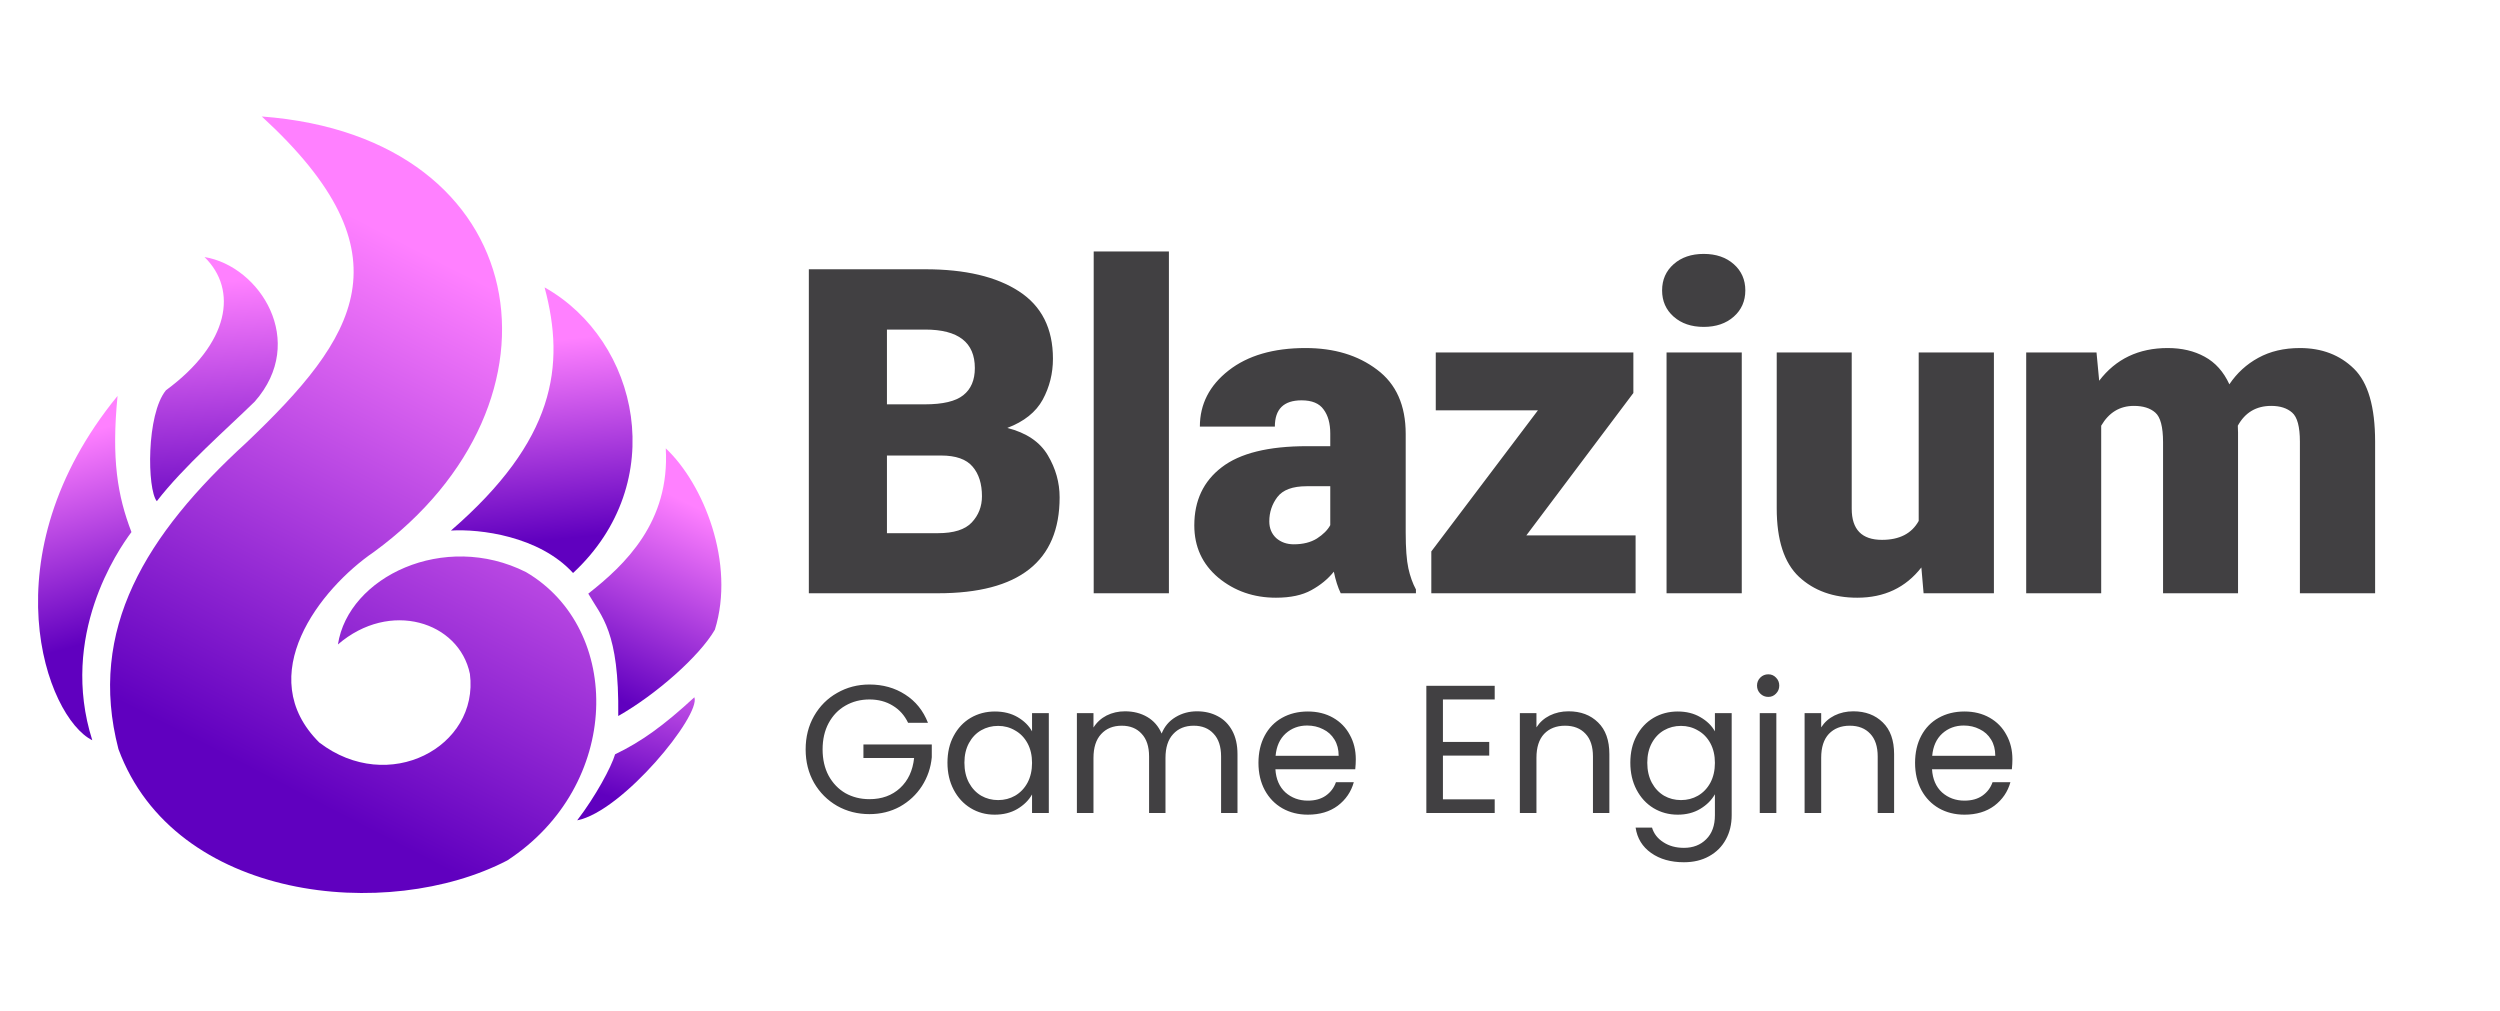
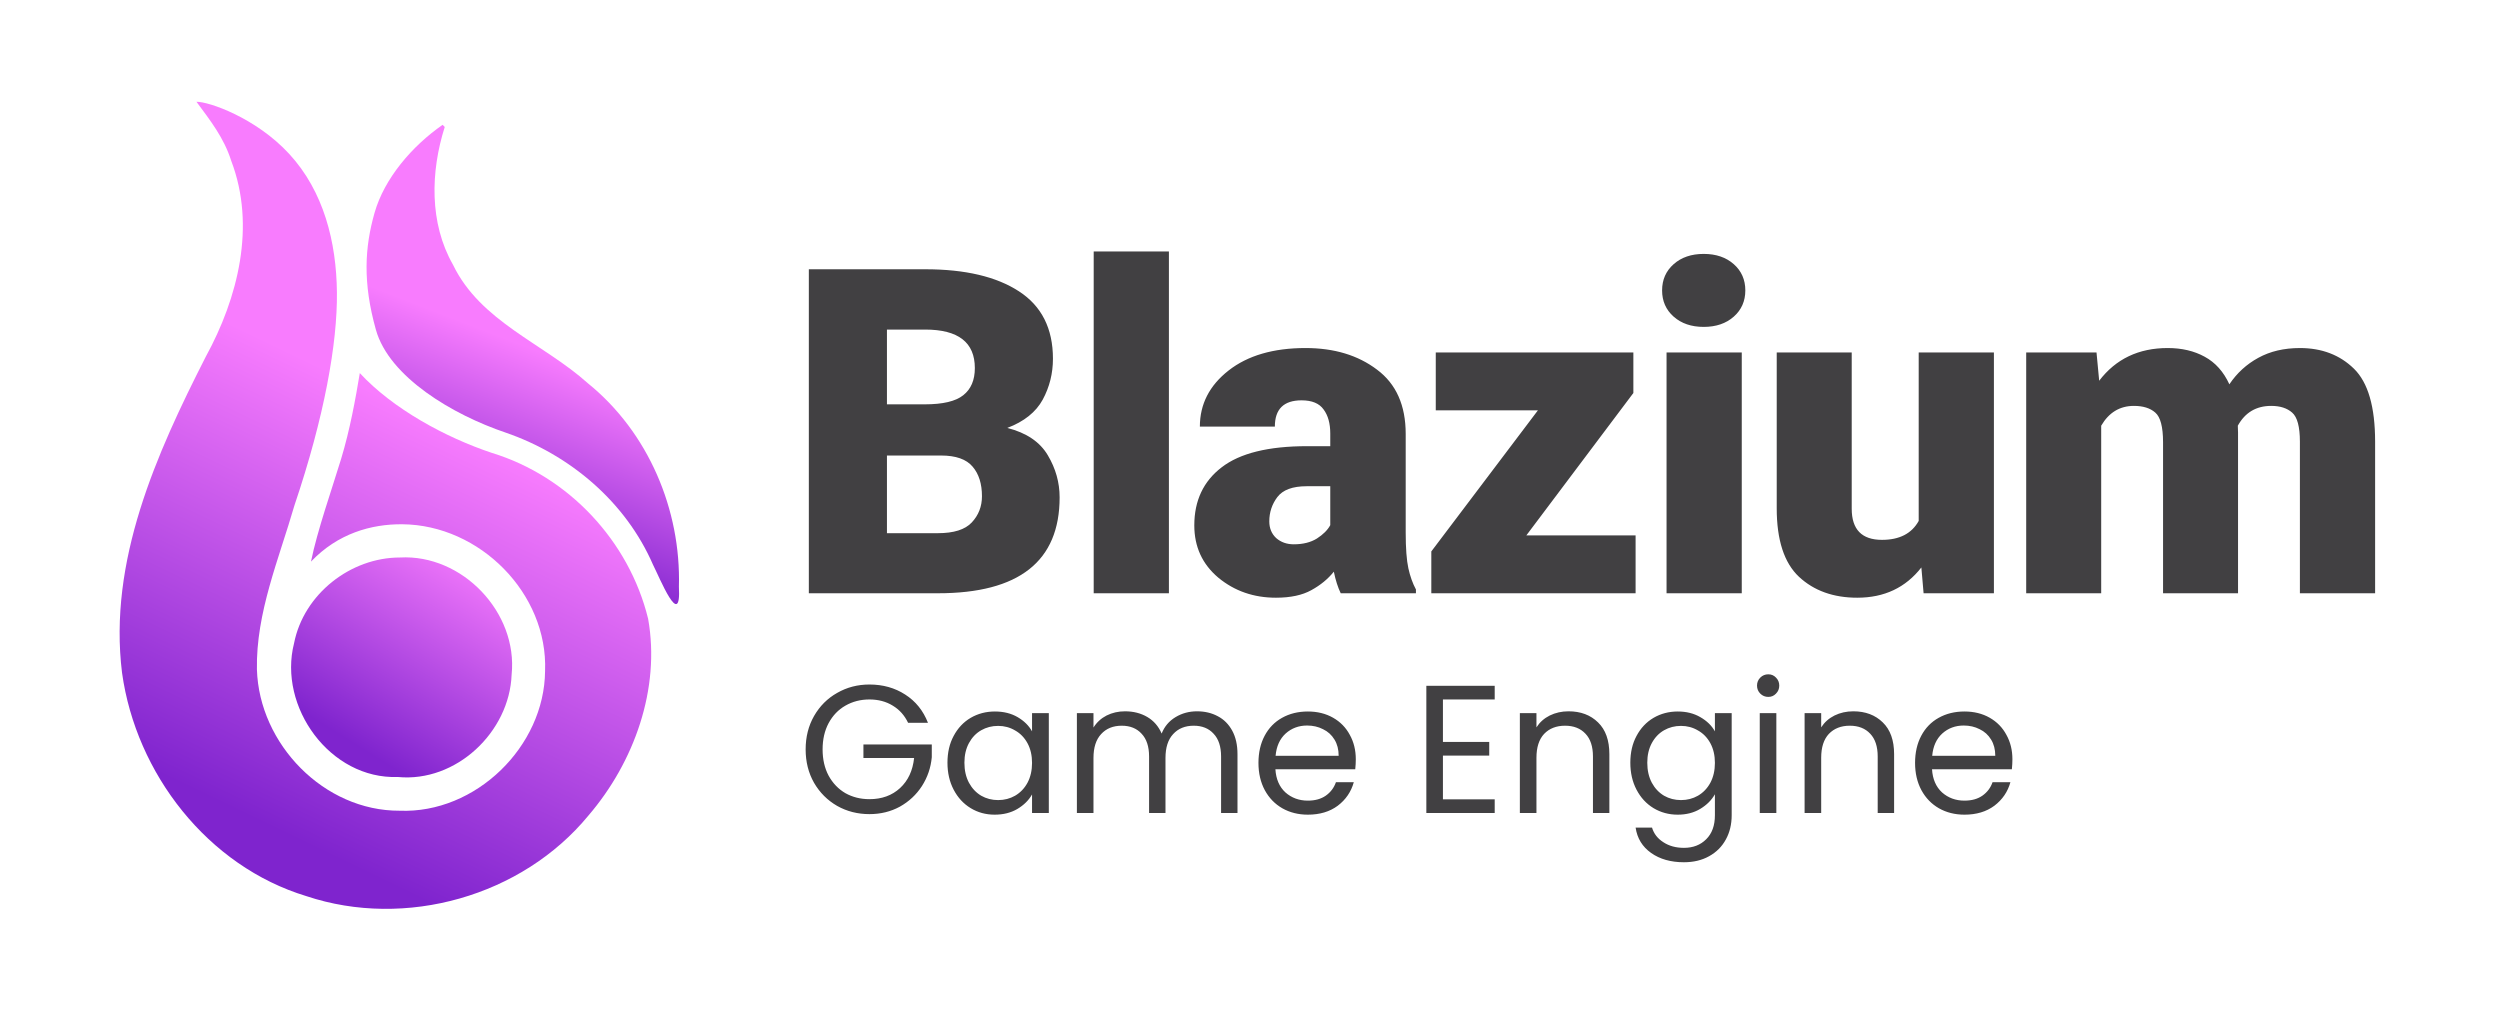
<svg xmlns="http://www.w3.org/2000/svg" xmlns:xlink="http://www.w3.org/1999/xlink" xml:space="preserve" width="1024" height="414">
  <defs>
-     <linearGradient xlink:href="#a" id="b" x1="345.488" x2="326.393" y1="537.545" y2="278.277" gradientTransform="translate(25.645)" gradientUnits="userSpaceOnUse" />
    <linearGradient id="a">
-       <stop offset="0" stop-color="#6000bf" />
-       <stop offset="1" stop-color="#ff80ff" />
+       <stop offset=".045" stop-color="#7f24ce" />
+       <stop offset="1" stop-color="#f87cfe" />
    </linearGradient>
-     <linearGradient xlink:href="#a" id="c" x1="628.385" x2="605.516" y1="554.552" y2="345.675" gradientTransform="translate(25.645)" gradientUnits="userSpaceOnUse" />
-     <linearGradient xlink:href="#a" id="d" x1="711.173" x2="813.123" y1="702.796" y2="513.799" gradientTransform="translate(25.645)" gradientUnits="userSpaceOnUse" />
-     <linearGradient xlink:href="#a" id="e" x1="263.133" x2="199.507" y1="648.504" y2="445.445" gradientTransform="translate(25.645)" gradientUnits="userSpaceOnUse" />
-     <linearGradient xlink:href="#a" id="f" x1="760.851" x2="818.785" y1="829.706" y2="638.514" gradientTransform="translate(25.645)" gradientUnits="userSpaceOnUse" />
-     <linearGradient xlink:href="#a" id="g" x1="447.231" x2="722.686" y1="825.105" y2="341.161" gradientTransform="translate(25.645)" gradientUnits="userSpaceOnUse" />
+     <linearGradient xlink:href="#a" id="d" x1="269.585" x2="488.27" y1="847.204" y2="393.079" gradientTransform="translate(-29.076 14.177)scale(.37155)" gradientUnits="userSpaceOnUse" />
+     <linearGradient xlink:href="#a" id="c" x1="496.519" x2="635.831" y1="813.477" y2="589.778" gradientTransform="translate(-29.076 14.177)scale(.37155)" gradientUnits="userSpaceOnUse" />
+     <linearGradient xlink:href="#a" id="b" x1="635.831" x2="721.822" y1="589.778" y2="368.408" gradientTransform="translate(-29.076 14.177)scale(.37155)" gradientUnits="userSpaceOnUse" />
  </defs>
-   <path fill="#414042" d="M 434.022,203.716 Q 434.022,243 384.165,243 H 331.3 V 110.291 h 47.67 q 24.518,0 38.372,9.024 13.945,9.023 13.945,27.617 0,9.024 -4.192,16.771 -4.193,7.656 -14.493,11.576 11.758,3.007 16.589,11.21 4.83,8.112 4.83,17.227 z m -70.73,-68.724 v 30.625 h 15.495 q 11.12,0 15.769,-3.737 4.74,-3.737 4.74,-11.12 0,-15.768 -20.326,-15.768 z m 38.92,68.268 q 0,-7.656 -3.828,-12.122 -3.828,-4.557 -12.943,-4.557 h -22.149 v 31.81 h 20.873 q 9.753,0 13.854,-4.375 4.193,-4.467 4.193,-10.756 M 478.785,103 V 243 H 447.978 V 103 Z m 70.375,140 q -1.732,-3.555 -2.826,-8.841 -3.554,4.466 -9.205,7.565 -5.56,3.099 -14.492,3.099 -13.672,0 -23.607,-8.203 -9.844,-8.295 -9.844,-21.42 0,-15.22 11.21,-23.789 11.212,-8.659 35.001,-8.659 h 9.48 v -5.195 q 0,-6.198 -2.735,-9.844 -2.643,-3.737 -9.024,-3.737 -10.937,0 -10.937,10.756 h -30.716 q 0,-13.763 11.757,-22.97 11.758,-9.205 31.537,-9.205 17.591,0 29.258,8.841 11.758,8.75 11.758,26.341 v 40.378 q 0,9.662 1.093,14.675 1.094,4.922 3.1,8.659 V 243 Z m -19.232,-20.052 q 5.651,0 9.48,-2.37 3.828,-2.46 5.468,-5.469 v -15.95 h -9.661 q -8.66,0 -12.032,4.466 -3.28,4.375 -3.28,9.935 0,4.193 2.825,6.836 2.916,2.552 7.2,2.552 m 58.162,-54.87 V 144.38 h 80.937 v 16.589 l -43.84,58.333 h 44.752 V 243 h -83.672 v -17.135 l 43.659,-57.787 z m 92.706,-49.128 q 0,-6.562 4.74,-10.755 4.739,-4.193 12.304,-4.193 7.565,0 12.305,4.193 4.74,4.193 4.74,10.755 0,6.563 -4.74,10.756 -4.74,4.192 -12.305,4.192 -7.565,0 -12.305,-4.192 -4.74,-4.192 -4.74,-10.756 z m 32.63,25.43 V 243 h -30.807 v -98.62 z m 74.477,98.62 -0.912,-10.573 q -9.661,12.396 -26.25,12.396 -14.674,0 -23.88,-8.568 -9.115,-8.568 -9.115,-28.073 V 144.38 h 30.717 v 63.985 q 0,12.76 12.395,12.76 10.756,0 15.04,-7.747 V 144.38 h 30.807 V 243 Z m 86.143,-76.745 q -8.659,0 -13.398,8.112 V 243 H 829.93 v -98.62 h 28.803 l 1.093,11.576 q 10.209,-13.399 28.073,-13.399 8.66,0 15.13,3.555 6.563,3.554 10.118,11.302 4.648,-6.927 11.849,-10.846 7.291,-4.01 17.044,-4.01 13.49,0 22.148,8.476 8.66,8.476 8.66,29.896 V 243 H 942.04 v -62.07 q 0,-9.206 -3.19,-11.94 -3.1,-2.735 -8.568,-2.735 -9.206,0 -13.672,8.112 0.091,1.367 0.091,2.826 V 243 h -30.716 v -61.888 q 0,-9.388 -3.19,-12.123 -3.099,-2.734 -8.75,-2.734 z" aria-label="Blazium" font-family="Roboto" font-size="186.667" font-weight="900" letter-spacing="-4" paint-order="stroke fill markers" style="line-height:1.25;-inkscape-font-specification:&quot;Roboto Heavy&quot;" />
-   <path fill="#414042" d="m 371.952,296.056 q -2.165,-4.555 -6.272,-7.019 -4.106,-2.538 -9.557,-2.538 -5.45,0 -9.856,2.538 -4.33,2.464 -6.87,7.168 -2.463,4.63 -2.463,10.752 0,6.122 2.464,10.752 2.538,4.63 6.869,7.168 4.405,2.464 9.856,2.464 7.616,0 12.544,-4.554 4.928,-4.554 5.75,-12.32 h -20.758 v -5.526 h 28 v 5.227 q -0.597,6.421 -4.032,11.797 -3.435,5.302 -9.035,8.438 -5.6,3.061 -12.469,3.061 -7.243,0 -13.216,-3.36 -5.973,-3.435 -9.483,-9.483 -3.434,-6.048 -3.434,-13.664 0,-7.616 3.434,-13.664 3.51,-6.122 9.483,-9.482 5.973,-3.435 13.216,-3.435 8.288,0 14.635,4.107 6.421,4.106 9.333,11.573 z m 16.128,16.352 q 0,-6.272 2.539,-10.976 2.539,-4.779 6.944,-7.392 4.48,-2.613 9.93,-2.613 5.377,0 9.334,2.314 3.957,2.314 5.899,5.824 V 292.1 h 6.869 v 40.917 h -6.87 V 325.4 q -2.015,3.584 -6.047,5.973 -3.958,2.315 -9.259,2.315 -5.45,0 -9.856,-2.688 -4.406,-2.688 -6.944,-7.541 -2.538,-4.853 -2.539,-11.051 m 34.646,0.075 q 0,-4.63 -1.867,-8.064 -1.867,-3.434 -5.077,-5.227 -3.136,-1.867 -6.944,-1.867 -3.808,0 -6.944,1.792 -3.136,1.792 -5.003,5.227 -1.867,3.435 -1.867,8.064 0,4.704 1.867,8.213 1.867,3.435 5.003,5.302 3.136,1.792 6.944,1.792 3.808,0 6.944,-1.792 3.21,-1.867 5.077,-5.302 1.867,-3.509 1.867,-8.138 m 67.573,-21.131 q 4.779,0 8.512,2.016 3.733,1.941 5.899,5.899 2.165,3.957 2.165,9.632 v 24.117 h -6.72 v -23.147 q 0,-6.122 -3.061,-9.333 -2.987,-3.285 -8.139,-3.285 -5.301,0 -8.437,3.434 -3.136,3.36 -3.136,9.782 v 22.549 h -6.72 v -23.147 q 0,-6.122 -3.062,-9.333 -2.986,-3.285 -8.138,-3.285 -5.302,0 -8.438,3.434 -3.136,3.36 -3.136,9.782 v 22.549 h -6.794 v -40.917 h 6.794 v 5.898 q 2.016,-3.21 5.376,-4.928 3.435,-1.717 7.542,-1.717 5.152,0 9.11,2.315 3.956,2.314 5.898,6.794 1.717,-4.33 5.674,-6.72 3.957,-2.39 8.811,-2.389 m 65.035,19.637 q 0,1.942 -0.224,4.107 h -32.704 q 0.373,6.048 4.106,9.483 3.808,3.36 9.184,3.36 4.406,0 7.318,-2.016 2.987,-2.091 4.181,-5.526 h 7.318 q -1.643,5.899 -6.571,9.632 -4.928,3.659 -12.246,3.659 -5.824,0 -10.453,-2.613 -4.555,-2.614 -7.168,-7.392 -2.613,-4.854 -2.613,-11.2 0,-6.347 2.538,-11.126 2.54,-4.778 7.094,-7.317 4.63,-2.613 10.602,-2.613 5.825,0 10.305,2.538 4.48,2.539 6.869,7.019 2.464,4.405 2.464,10.005 m -7.019,-1.418 q 0,-3.883 -1.717,-6.646 -1.717,-2.837 -4.704,-4.256 -2.912,-1.493 -6.496,-1.493 -5.152,0 -8.81,3.285 -3.585,3.286 -4.107,9.11 z m 42.71,-23.072 v 17.397 h 18.965 v 5.6 h -18.965 v 17.92 h 21.205 v 5.6 h -28 v -52.117 h 28 v 5.6 z m 51.445,4.853 q 7.467,0 12.096,4.555 4.63,4.48 4.63,12.992 v 24.117 h -6.72 v -23.147 q 0,-6.122 -3.062,-9.333 -3.061,-3.285 -8.363,-3.285 -5.376,0 -8.586,3.36 -3.136,3.36 -3.136,9.781 v 22.624 h -6.795 v -40.917 h 6.795 v 5.824 q 2.016,-3.136 5.45,-4.854 3.51,-1.717 7.691,-1.717 m 44.725,0.075 q 5.302,0 9.259,2.314 4.032,2.315 5.973,5.824 V 292.1 h 6.87 v 41.813 q 0,5.6 -2.39,9.93 -2.389,4.406 -6.869,6.87 -4.405,2.464 -10.304,2.464 -8.064,0 -13.44,-3.808 -5.376,-3.808 -6.347,-10.379 h 6.72 q 1.12,3.734 4.63,5.974 3.509,2.314 8.437,2.314 5.6,0 9.11,-3.509 3.583,-3.51 3.583,-9.856 v -8.587 q -2.016,3.584 -5.973,5.974 -3.957,2.39 -9.259,2.39 -5.45,0 -9.93,-2.689 -4.406,-2.688 -6.944,-7.541 -2.539,-4.854 -2.539,-11.051 0,-6.272 2.539,-10.976 2.538,-4.779 6.944,-7.392 4.48,-2.613 9.93,-2.613 z m 15.232,21.056 q 0,-4.63 -1.866,-8.064 -1.866,-3.434 -5.078,-5.227 -3.136,-1.867 -6.944,-1.867 -3.808,0 -6.944,1.792 -3.136,1.792 -5.002,5.227 -1.866,3.435 -1.867,8.064 0,4.704 1.867,8.213 1.866,3.435 5.002,5.302 3.136,1.792 6.944,1.792 3.808,0 6.944,-1.792 3.211,-1.867 5.078,-5.302 1.866,-3.509 1.866,-8.138 m 21.878,-27.03 q -1.942,0 -3.286,-1.344 -1.344,-1.344 -1.344,-3.285 0,-1.941 1.344,-3.285 1.344,-1.344 3.286,-1.344 1.866,0 3.136,1.344 1.344,1.344 1.344,3.285 0,1.941 -1.344,3.285 -1.27,1.344 -3.136,1.344 m 3.285,6.646 v 40.917 h -6.795 V 292.1 Z m 31.51,-0.747 q 7.466,0 12.095,4.555 4.63,4.48 4.63,12.992 v 24.117 h -6.72 V 309.87 q 0,-6.122 -3.062,-9.333 -3.06,-3.285 -8.362,-3.285 -5.376,0 -8.587,3.36 -3.136,3.36 -3.136,9.781 v 22.624 h -6.795 V 292.1 h 6.795 v 5.824 q 2.016,-3.136 5.45,-4.854 3.51,-1.717 7.691,-1.717 z m 65.183,19.637 q 0,1.942 -0.224,4.107 h -32.704 q 0.374,6.048 4.107,9.483 3.808,3.36 9.184,3.36 4.405,0 7.317,-2.016 2.987,-2.09 4.182,-5.526 h 7.317 q -1.643,5.9 -6.57,9.632 -4.929,3.66 -12.246,3.66 -5.824,0 -10.453,-2.614 -4.555,-2.614 -7.168,-7.392 -2.614,-4.854 -2.614,-11.2 0,-6.347 2.539,-11.126 2.539,-4.779 7.093,-7.317 4.63,-2.613 10.603,-2.613 5.824,0 10.304,2.538 4.48,2.539 6.87,7.019 2.463,4.405 2.463,10.005 m -7.018,-1.418 q 0,-3.883 -1.718,-6.646 -1.717,-2.837 -4.704,-4.256 -2.912,-1.493 -6.496,-1.493 -5.152,0 -8.81,3.285 -3.584,3.286 -4.107,9.11 z" aria-label="Game Engine" font-family="Poppins" font-size="74.667" paint-order="stroke fill markers" style="line-height:1.25;-inkscape-font-specification:Poppins" />
-   <g color="#000" paint-order="markers stroke fill">
-     <path fill="url(#b)" d="m 333.041,390.832 c 60.956,-49.645 68.888,-106.282 36.834,-141.001 52.955,9.639 98.778,89.197 48.017,153.006 -26.657,28.88 -68.133,68.803 -93.604,105.416 -9.271,-12.442 -10.125,-91.913 8.753,-117.421 z" style="-inkscape-stroke:none" transform="matrix(.42848 0 0 .387 -74.722 8.6)" />
-     <path fill="url(#c)" d="m 605.468,539.317 c 99.495,-95.417 109.652,-174.007 89.512,-257.379 90.54,56.344 120.323,206.655 27.218,302.306 -32.452,-39.308 -89.422,-46.801 -116.73,-44.926 z" style="-inkscape-stroke:none" transform="matrix(.42848 0 0 .387 -74.722 8.6)" />
-     <path fill="url(#d)" d="m 765.397,735.61 c 1.027,-90.005 -16.07,-105.169 -28.652,-129.511 34.981,-30.439 78.22,-75.638 74.074,-153.8 36.265,37.795 66.663,121.656 46.942,191.96 -14.859,28.349 -56.524,68.798 -92.364,91.35 z" style="-inkscape-stroke:none" transform="matrix(.42848 0 0 .387 -74.722 8.6)" />
-     <path fill="url(#e)" d="m 286.772,396.801 c -5.933,67.162 -0.014,105.765 13.279,144.12 C 286.963,560.259 230.933,650.697 262.607,761.242 218.558,737.233 161.826,566.002 286.772,396.801 Z" style="-inkscape-stroke:none" transform="matrix(.42848 0 0 .387 -74.722 8.6)" />
-     <path fill="url(#f)" d="m 726.132,846.03 c 17.736,-25.59 32.55,-56.278 36.255,-69.905 25.026,-13.294 46.489,-30.414 75.78,-60.351 6.376,19.042 -68.605,120.855 -112.035,130.255 z" style="-inkscape-stroke:none" transform="matrix(.42848 0 0 .387 -74.722 8.6)" />
-     <path fill="url(#g)" d="m 287.624,770.662 c -29.781,-126.684 26.211,-227.139 122.275,-324.391 105.332,-111.102 158.665,-199.02 14.749,-345.209 261.967,21.801 302.853,302.608 107.166,460.898 -51.666,39.082 -116.359,131.072 -52.202,201.699 66.221,56.081 152.881,4.625 143.984,-72.616 C 613.313,635.784 547.105,612.403 497.426,659.869 507.381,588.255 598.947,539.692 677.165,583.255 770.053,643.46 769.049,809.072 659.32,888.466 545.235,954.136 341.346,931.823 287.624,770.662 Z" style="-inkscape-stroke:none" transform="matrix(.42848 0 0 .387 -74.722 8.6)" />
-   </g>
+   <path fill="url(#b)" d="m 181.292,51.128 c -12.461,8.654 -23.861,21.915 -27.877,36.057 -4.016,14.142 -4.885,28.48 0.554,47.886 5.44,19.406 31.568,34.844 53.156,42.127 26.323,9.081 49.15,28.348 60.348,54.118 2.612,5.092 11.595,27.313 10.608,9.016 0.896,-31.563 -12.529,-63.295 -37.239,-83.308 -18.244,-16.382 -44.017,-25.24 -55.291,-48.579 -9.762,-17.124 -9.184,-38.111 -3.384,-56.44 l -0.437,-0.437 z" paint-order="stroke fill markers" style="mix-blend-mode:normal" />
+   <path fill="url(#c)" d="m 163.832,228.35 c 25.531,-1.405 48.346,22.524 45.731,47.964 -0.878,23.554 -22.767,44.263 -46.621,41.941 -27.706,1.016 -49.149,-28.711 -42.489,-54.805 3.958,-20.079 23.059,-35.094 43.377,-35.1 z" paint-order="stroke fill markers" style="mix-blend-mode:normal" />
+   <path fill="url(#d)" d="M 80.472,41.689 C 86.164,49.385 91.746,56.475 94.715,65.891 104.887,92.556 97.506,121.957 84.269,146.134 63.994,185.947 44.316,229.847 49.988,275.576 c 5.729,41.309 35.092,79.216 75.505,91.481 40.568,13.542 88.361,0.053 115.561,-33.052 18.662,-21.756 29.532,-51.899 24.418,-80.544 -7.781,-31.852 -32.601,-58.358 -63.993,-67.951 -19.021,-6.355 -40.523,-18.027 -54.104,-32.696 -1.715,10.398 -4.044,23.264 -7.662,35.172 -3.618,11.908 -9.798,29.472 -12.33,42.044 11.015,-11.547 24.698,-15.388 37.368,-15.292 31.805,0.242 59.766,28.432 58.51,60.129 -0.257,30.954 -28.471,58.443 -59.57,57.203 -30.979,0.14 -57.531,-27.281 -58.458,-57.873 -0.424,-23.216 9.012,-45.202 15.374,-67.194 12.319,-36.51 17.603,-66.416 17.397,-87.168 -0.205,-20.752 -5.409,-41.461 -19.558,-56.81 C 104.82,48.242 85.483,41.592 80.472,41.689" paint-order="stroke fill markers" style="mix-blend-mode:normal" />
+   <path fill="#414042" d="M434.022 203.716q0 39.284-49.857 39.284H331.3V110.291h47.67q24.518 0 38.372 9.024 13.945 9.023 13.945 27.617 0 9.024-4.192 16.771-4.193 7.656-14.493 11.576 11.758 3.007 16.589 11.21 4.83 8.112 4.83 17.227zm-70.73-68.724v30.625h15.495q11.12 0 15.769-3.737 4.74-3.737 4.74-11.12 0-15.768-20.326-15.768zm38.92 68.268q0-7.656-3.828-12.122-3.828-4.557-12.943-4.557h-22.149v31.81h20.873q9.753 0 13.854-4.375 4.193-4.467 4.193-10.756M478.785 103v140h-30.807V103Zm70.375 140q-1.732-3.555-2.826-8.841-3.554 4.466-9.205 7.565-5.56 3.099-14.492 3.099-13.672 0-23.607-8.203-9.844-8.295-9.844-21.42 0-15.22 11.21-23.789 11.212-8.659 35.001-8.659h9.48v-5.195q0-6.198-2.735-9.844-2.643-3.737-9.024-3.737-10.937 0-10.937 10.756h-30.716q0-13.763 11.757-22.97 11.758-9.205 31.537-9.205 17.591 0 29.258 8.841 11.758 8.75 11.758 26.341v40.378q0 9.662 1.093 14.675 1.094 4.922 3.1 8.659V243Zm-19.232-20.052q5.651 0 9.48-2.37 3.828-2.46 5.468-5.469v-15.95h-9.661q-8.66 0-12.032 4.466-3.28 4.375-3.28 9.935 0 4.193 2.825 6.836 2.916 2.552 7.2 2.552m58.162-54.87V144.38h80.937v16.589l-43.84 58.333h44.752V243h-83.672v-17.135l43.659-57.787zm92.706-49.128q0-6.562 4.74-10.755 4.739-4.193 12.304-4.193t12.305 4.193 4.74 10.755q0 6.563-4.74 10.756-4.74 4.192-12.305 4.192t-12.305-4.192-4.74-10.756zm32.63 25.43V243h-30.807v-98.62ZM787.903 243l-.912-10.573q-9.661 12.396-26.25 12.396-14.674 0-23.88-8.568-9.115-8.568-9.115-28.073V144.38h30.717v63.985q0 12.76 12.395 12.76 10.756 0 15.04-7.747V144.38h30.807V243Zm86.143-76.745q-8.659 0-13.398 8.112V243H829.93v-98.62h28.803l1.093 11.576q10.209-13.399 28.073-13.399 8.66 0 15.13 3.555 6.563 3.554 10.118 11.302 4.648-6.927 11.849-10.846 7.291-4.01 17.044-4.01 13.49 0 22.148 8.476 8.66 8.476 8.66 29.896V243H942.04v-62.07q0-9.206-3.19-11.94-3.1-2.735-8.568-2.735-9.206 0-13.672 8.112.091 1.367.091 2.826V243h-30.716v-61.888q0-9.388-3.19-12.123-3.099-2.734-8.75-2.734z" aria-label="Blazium" font-family="Roboto" font-size="186.667" font-weight="900" letter-spacing="-4" paint-order="stroke fill markers" style="line-height:1.25;-inkscape-font-specification:&quot;Roboto Heavy&quot;" />
+   <path fill="#414042" d="M371.952 296.056q-2.165-4.555-6.272-7.019-4.106-2.538-9.557-2.538-5.45 0-9.856 2.538-4.33 2.464-6.87 7.168-2.463 4.63-2.463 10.752t2.464 10.752q2.538 4.63 6.869 7.168 4.405 2.464 9.856 2.464 7.616 0 12.544-4.554t5.75-12.32h-20.758v-5.526h28v5.227q-.597 6.421-4.032 11.797-3.435 5.302-9.035 8.438-5.6 3.061-12.469 3.061-7.243 0-13.216-3.36-5.973-3.435-9.483-9.483-3.434-6.048-3.434-13.664t3.434-13.664q3.51-6.122 9.483-9.482 5.973-3.435 13.216-3.435 8.288 0 14.635 4.107 6.421 4.106 9.333 11.573zm16.128 16.352q0-6.272 2.539-10.976 2.539-4.779 6.944-7.392 4.48-2.613 9.93-2.613 5.377 0 9.334 2.314t5.899 5.824V292.1h6.869v40.917h-6.87V325.4q-2.015 3.584-6.047 5.973-3.958 2.315-9.259 2.315-5.45 0-9.856-2.688t-6.944-7.541-2.539-11.051m34.646.075q0-4.63-1.867-8.064t-5.077-5.227q-3.136-1.867-6.944-1.867t-6.944 1.792-5.003 5.227-1.867 8.064q0 4.704 1.867 8.213 1.867 3.435 5.003 5.302 3.136 1.792 6.944 1.792t6.944-1.792q3.21-1.867 5.077-5.302 1.867-3.509 1.867-8.138m67.573-21.131q4.779 0 8.512 2.016 3.733 1.941 5.899 5.899 2.165 3.957 2.165 9.632v24.117h-6.72v-23.147q0-6.122-3.061-9.333-2.987-3.285-8.139-3.285-5.301 0-8.437 3.434-3.136 3.36-3.136 9.782v22.549h-6.72v-23.147q0-6.122-3.062-9.333-2.986-3.285-8.138-3.285-5.302 0-8.438 3.434-3.136 3.36-3.136 9.782v22.549h-6.794v-40.917h6.794v5.898q2.016-3.21 5.376-4.928 3.435-1.717 7.542-1.717 5.152 0 9.11 2.315 3.956 2.314 5.898 6.794 1.717-4.33 5.674-6.72t8.811-2.389m65.035 19.637q0 1.942-.224 4.107h-32.704q.373 6.048 4.106 9.483 3.808 3.36 9.184 3.36 4.406 0 7.318-2.016 2.987-2.091 4.181-5.526h7.318q-1.643 5.899-6.571 9.632-4.928 3.659-12.246 3.659-5.824 0-10.453-2.613-4.555-2.614-7.168-7.392-2.613-4.854-2.613-11.2 0-6.347 2.538-11.126 2.54-4.778 7.094-7.317 4.63-2.613 10.602-2.613 5.825 0 10.305 2.538 4.48 2.539 6.869 7.019 2.464 4.405 2.464 10.005m-7.019-1.418q0-3.883-1.717-6.646-1.717-2.837-4.704-4.256-2.912-1.493-6.496-1.493-5.152 0-8.81 3.285-3.585 3.286-4.107 9.11zm42.71-23.072v17.397h18.965v5.6h-18.965v17.92h21.205v5.6h-28v-52.117h28v5.6zm51.445 4.853q7.467 0 12.096 4.555 4.63 4.48 4.63 12.992v24.117h-6.72v-23.147q0-6.122-3.062-9.333-3.061-3.285-8.363-3.285-5.376 0-8.586 3.36-3.136 3.36-3.136 9.781v22.624h-6.795v-40.917h6.795v5.824q2.016-3.136 5.45-4.854 3.51-1.717 7.691-1.717m44.725.075q5.302 0 9.259 2.314 4.032 2.315 5.973 5.824V292.1h6.87v41.813q0 5.6-2.39 9.93-2.389 4.406-6.869 6.87-4.405 2.464-10.304 2.464-8.064 0-13.44-3.808t-6.347-10.379h6.72q1.12 3.734 4.63 5.974 3.509 2.314 8.437 2.314 5.6 0 9.11-3.509 3.583-3.51 3.583-9.856v-8.587q-2.016 3.584-5.973 5.974t-9.259 2.39q-5.45 0-9.93-2.689-4.406-2.688-6.944-7.541-2.539-4.854-2.539-11.051 0-6.272 2.539-10.976 2.538-4.779 6.944-7.392 4.48-2.613 9.93-2.613zm15.232 21.056q0-4.63-1.866-8.064t-5.078-5.227q-3.136-1.867-6.944-1.867t-6.944 1.792-5.002 5.227-1.867 8.064q0 4.704 1.867 8.213 1.866 3.435 5.002 5.302 3.136 1.792 6.944 1.792t6.944-1.792q3.211-1.867 5.078-5.302 1.866-3.509 1.866-8.138m21.878-27.03q-1.942 0-3.286-1.344t-1.344-3.285 1.344-3.285 3.286-1.344q1.866 0 3.136 1.344 1.344 1.344 1.344 3.285t-1.344 3.285q-1.27 1.344-3.136 1.344m3.285 6.646v40.917h-6.795V292.1zm31.51-.747q7.466 0 12.095 4.555 4.63 4.48 4.63 12.992v24.117h-6.72V309.87q0-6.122-3.062-9.333-3.06-3.285-8.362-3.285-5.376 0-8.587 3.36-3.136 3.36-3.136 9.781v22.624h-6.795V292.1h6.795v5.824q2.016-3.136 5.45-4.854 3.51-1.717 7.691-1.717zm65.183 19.637q0 1.942-.224 4.107h-32.704q.374 6.048 4.107 9.483 3.808 3.36 9.184 3.36 4.405 0 7.317-2.016 2.987-2.09 4.182-5.526h7.317q-1.643 5.9-6.57 9.632-4.929 3.66-12.246 3.66-5.824 0-10.453-2.614-4.555-2.614-7.168-7.392-2.614-4.854-2.614-11.2 0-6.347 2.539-11.126t7.093-7.317q4.63-2.613 10.603-2.613 5.824 0 10.304 2.538 4.48 2.539 6.87 7.019 2.463 4.405 2.463 10.005m-7.018-1.418q0-3.883-1.718-6.646-1.717-2.837-4.704-4.256-2.912-1.493-6.496-1.493-5.152 0-8.81 3.285-3.584 3.286-4.107 9.11z" aria-label="Game Engine" font-family="Poppins" font-size="74.667" paint-order="stroke fill markers" style="line-height:1.25;-inkscape-font-specification:Poppins" />
</svg>
